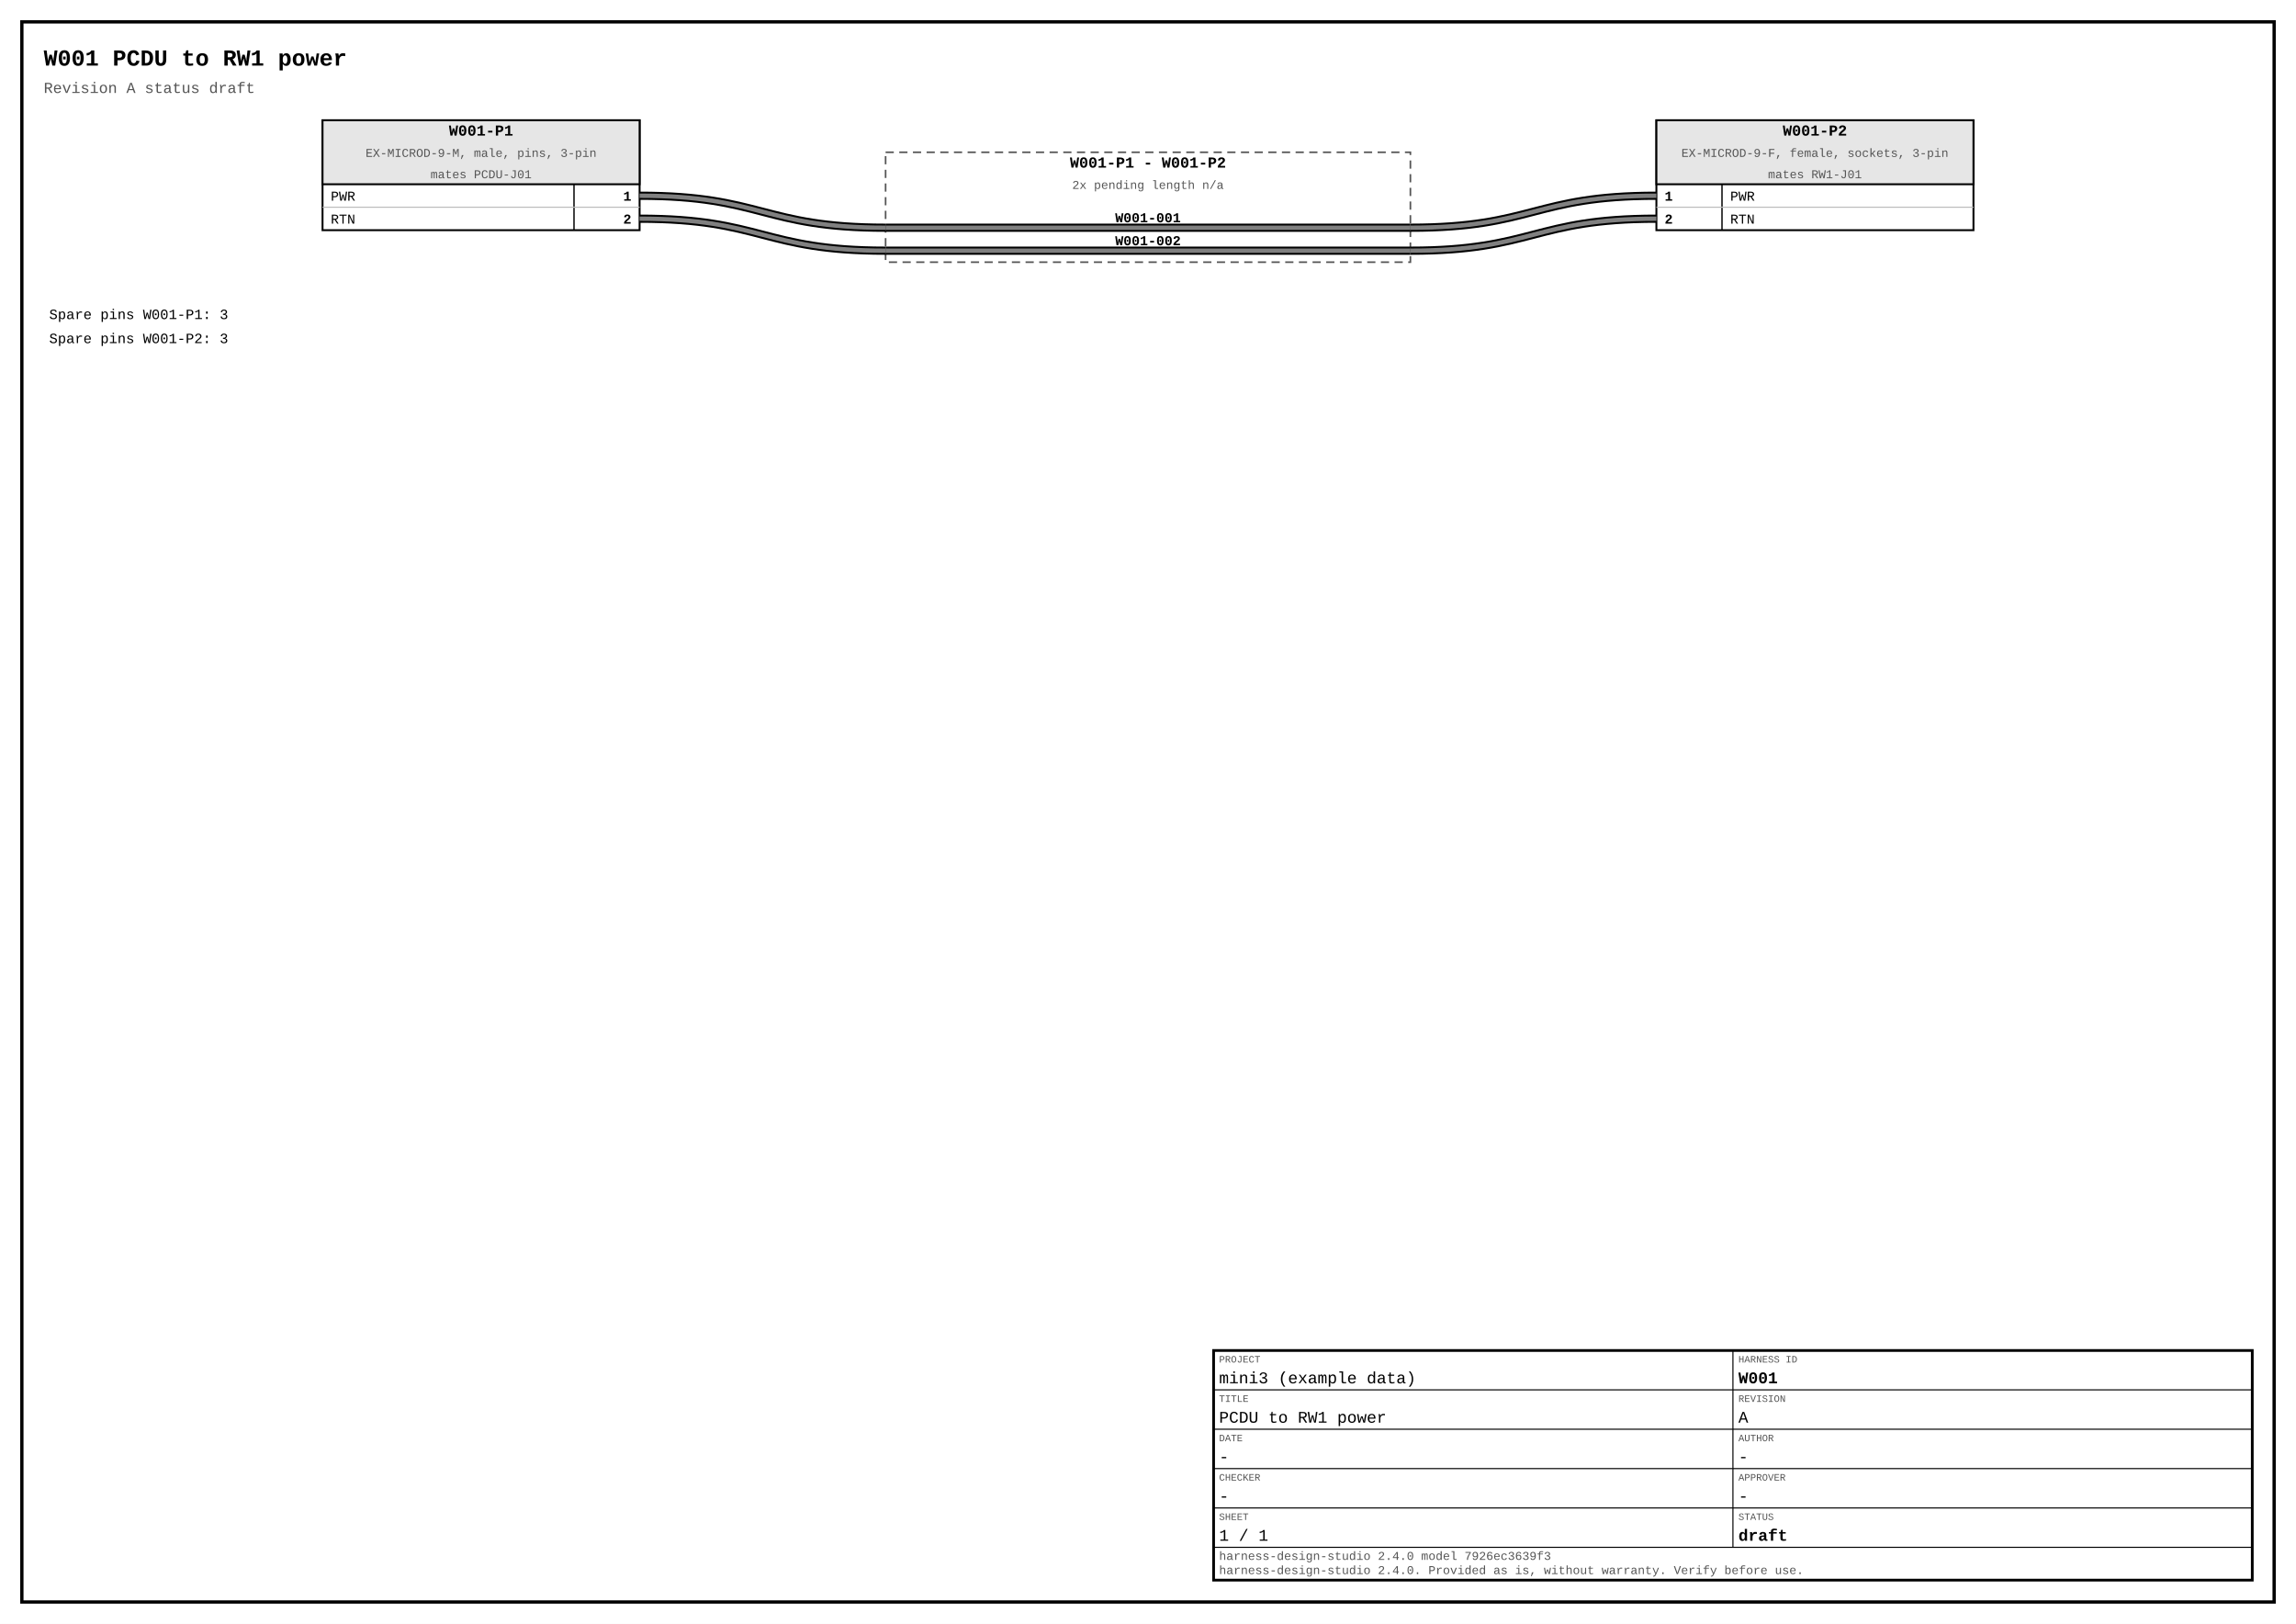
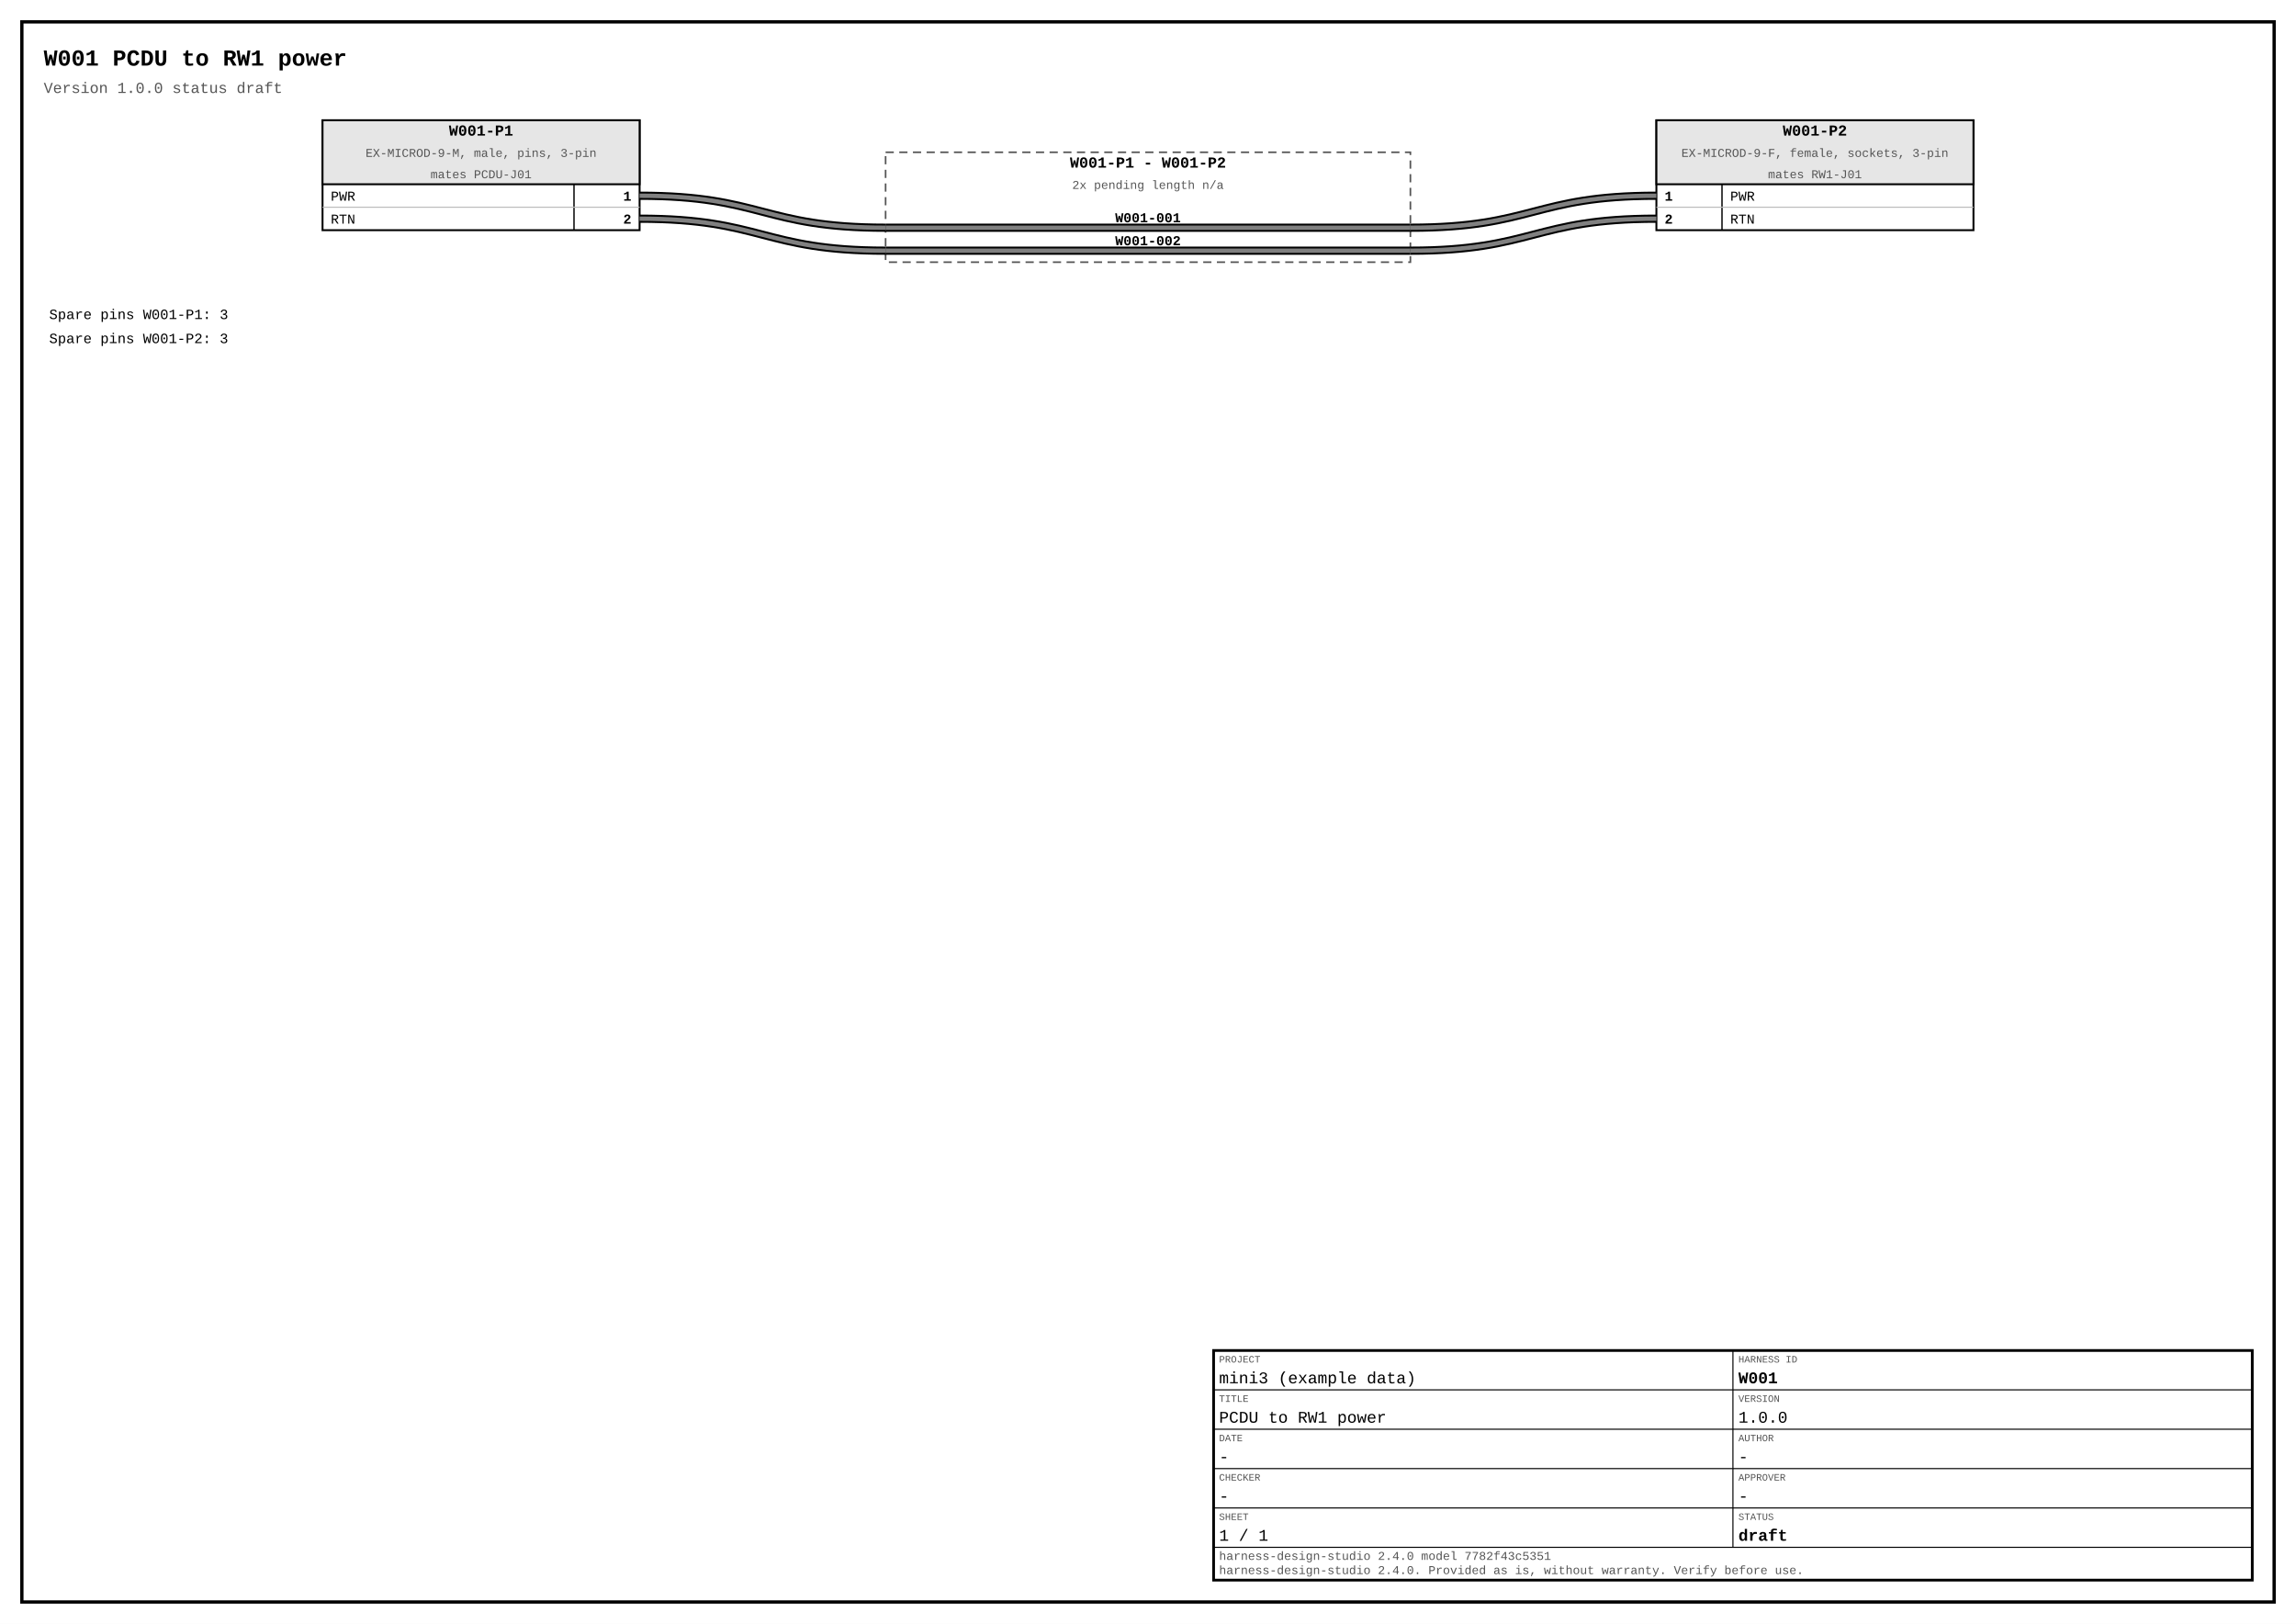
<svg xmlns="http://www.w3.org/2000/svg" width="420mm" height="297mm" viewBox="0 0 420 297" font-family="Courier New, Courier, monospace">
  <rect x="0" y="0" width="420" height="297" fill="#ffffff" />
  <rect x="4" y="4" width="412" height="289" fill="none" stroke="#000000" stroke-width="0.6" />
  <text x="8" y="12" font-size="4.2" font-weight="bold" text-anchor="start" fill="#000000">W001  PCDU to RW1 power</text>
-   <text x="8" y="17" font-size="2.8" text-anchor="start" fill="#555555">Revision A  status draft</text>
+   <text x="8" y="17" font-size="2.8" text-anchor="start" fill="#555555">Version 1.0.0  status draft</text>
  <rect x="59" y="22" width="58" height="20.1" fill="#ffffff" stroke="#000000" stroke-width="0.35" />
  <rect x="59" y="22" width="58" height="11.7" fill="#e6e6e6" stroke="#000000" stroke-width="0.35" />
  <text x="88" y="24.8" font-size="2.8" font-weight="bold" text-anchor="middle" fill="#000000">W001-P1</text>
  <text x="88" y="28.7" font-size="2.2" text-anchor="middle" fill="#555555">EX-MICROD-9-M, male, pins, 3-pin</text>
  <text x="88" y="32.6" font-size="2.2" text-anchor="middle" fill="#555555">mates PCDU-J01</text>
  <line x1="105" y1="33.7" x2="105" y2="42.1" stroke="#000000" stroke-width="0.25" />
  <line x1="59" y1="37.9" x2="117" y2="37.9" stroke="#bbbbbb" stroke-width="0.2" />
  <text x="60.5" y="36.7" font-size="2.5" text-anchor="start" fill="#000000" data-ref="sig/W001-P1/1">PWR</text>
  <text x="115.5" y="36.7" font-size="2.5" font-weight="bold" text-anchor="end" fill="#000000" data-ref="pin/W001-P1/1">1</text>
  <text x="60.5" y="40.9" font-size="2.5" text-anchor="start" fill="#000000" data-ref="sig/W001-P1/2">RTN</text>
  <text x="115.5" y="40.9" font-size="2.5" font-weight="bold" text-anchor="end" fill="#000000" data-ref="pin/W001-P1/2">2</text>
  <rect x="303" y="22" width="58" height="20.1" fill="#ffffff" stroke="#000000" stroke-width="0.35" />
  <rect x="303" y="22" width="58" height="11.7" fill="#e6e6e6" stroke="#000000" stroke-width="0.35" />
  <text x="332" y="24.8" font-size="2.8" font-weight="bold" text-anchor="middle" fill="#000000">W001-P2</text>
  <text x="332" y="28.7" font-size="2.2" text-anchor="middle" fill="#555555">EX-MICROD-9-F, female, sockets, 3-pin</text>
  <text x="332" y="32.6" font-size="2.2" text-anchor="middle" fill="#555555">mates RW1-J01</text>
  <line x1="315" y1="33.7" x2="315" y2="42.1" stroke="#000000" stroke-width="0.25" />
  <line x1="303" y1="37.9" x2="361" y2="37.9" stroke="#bbbbbb" stroke-width="0.2" />
  <text x="304.5" y="36.7" font-size="2.5" font-weight="bold" text-anchor="start" fill="#000000" data-ref="pin/W001-P2/1">1</text>
  <text x="316.5" y="36.7" font-size="2.5" text-anchor="start" fill="#000000" data-ref="sig/W001-P2/1">PWR</text>
  <text x="304.5" y="40.9" font-size="2.5" font-weight="bold" text-anchor="start" fill="#000000" data-ref="pin/W001-P2/2">2</text>
  <text x="316.5" y="40.9" font-size="2.5" text-anchor="start" fill="#000000" data-ref="sig/W001-P2/2">RTN</text>
  <rect x="162" y="27.85" width="96" height="20.1" fill="none" stroke="#555555" stroke-width="0.3" stroke-dasharray="1.5 1" />
  <text x="210" y="30.65" font-size="2.8" font-weight="bold" text-anchor="middle" fill="#000000">W001-P1 - W001-P2</text>
  <text x="210" y="34.55" font-size="2.2" text-anchor="middle" fill="#555555">2x  pending  length n/a</text>
  <path d="M 117 35.8 C 139.5 35.8 139.5 41.65 162 41.65" fill="none" stroke="#000000" stroke-width="1.5" />
  <line x1="162" y1="41.65" x2="258" y2="41.65" stroke="#000000" stroke-width="1.5" />
  <path d="M 258 41.65 C 280.5 41.65 280.5 35.8 303 35.8" fill="none" stroke="#000000" stroke-width="1.5" />
  <path d="M 117 35.8 C 139.5 35.8 139.5 41.65 162 41.65" fill="none" stroke="#808080" stroke-width="0.8" />
  <line x1="162" y1="41.65" x2="258" y2="41.65" stroke="#808080" stroke-width="0.8" />
  <path d="M 258 41.65 C 280.5 41.65 280.5 35.8 303 35.8" fill="none" stroke="#808080" stroke-width="0.8" />
  <text x="210" y="40.65" font-size="2.5" font-weight="bold" text-anchor="middle" fill="#000000">W001-001</text>
  <path d="M 117 40 C 139.5 40 139.5 45.85 162 45.85" fill="none" stroke="#000000" stroke-width="1.5" />
  <line x1="162" y1="45.85" x2="258" y2="45.85" stroke="#000000" stroke-width="1.5" />
  <path d="M 258 45.85 C 280.5 45.85 280.5 40 303 40" fill="none" stroke="#000000" stroke-width="1.5" />
  <path d="M 117 40 C 139.5 40 139.5 45.85 162 45.85" fill="none" stroke="#808080" stroke-width="0.8" />
  <line x1="162" y1="45.85" x2="258" y2="45.85" stroke="#808080" stroke-width="0.8" />
  <path d="M 258 45.85 C 280.5 45.85 280.5 40 303 40" fill="none" stroke="#808080" stroke-width="0.8" />
  <text x="210" y="44.85" font-size="2.5" font-weight="bold" text-anchor="middle" fill="#000000">W001-002</text>
  <text x="9" y="58.35" font-size="2.6" text-anchor="start" fill="#000000">Spare pins W001-P1: 3</text>
  <text x="9" y="62.75" font-size="2.6" text-anchor="start" fill="#000000">Spare pins W001-P2: 3</text>
  <rect x="222" y="247" width="190" height="42" fill="none" stroke="#000000" stroke-width="0.5" />
  <line x1="222" y1="247" x2="317" y2="247" stroke="#000000" stroke-width="0.2" />
  <text x="223" y="249.2" font-size="1.8" text-anchor="start" fill="#555555">PROJECT</text>
  <text x="223" y="253" font-size="3" text-anchor="start" fill="#000000">mini3 (example data)</text>
  <line x1="317" y1="247" x2="412" y2="247" stroke="#000000" stroke-width="0.2" />
  <text x="318" y="249.2" font-size="1.8" text-anchor="start" fill="#555555">HARNESS ID</text>
  <text x="318" y="253" font-size="3" font-weight="bold" text-anchor="start" fill="#000000">W001</text>
  <line x1="222" y1="254.2" x2="317" y2="254.2" stroke="#000000" stroke-width="0.2" />
  <text x="223" y="256.4" font-size="1.8" text-anchor="start" fill="#555555">TITLE</text>
  <text x="223" y="260.2" font-size="3" text-anchor="start" fill="#000000">PCDU to RW1 power</text>
  <line x1="317" y1="254.2" x2="412" y2="254.2" stroke="#000000" stroke-width="0.2" />
-   <text x="318" y="256.4" font-size="1.8" text-anchor="start" fill="#555555">REVISION</text>
-   <text x="318" y="260.2" font-size="3" text-anchor="start" fill="#000000">A</text>
+   <text x="318" y="256.4" font-size="1.8" text-anchor="start" fill="#555555">VERSION</text>
+   <text x="318" y="260.2" font-size="3" text-anchor="start" fill="#000000">1.0.0</text>
  <line x1="222" y1="261.4" x2="317" y2="261.4" stroke="#000000" stroke-width="0.2" />
  <text x="223" y="263.6" font-size="1.8" text-anchor="start" fill="#555555">DATE</text>
  <text x="223" y="267.4" font-size="3" text-anchor="start" fill="#000000">-</text>
  <line x1="317" y1="261.4" x2="412" y2="261.4" stroke="#000000" stroke-width="0.2" />
  <text x="318" y="263.6" font-size="1.8" text-anchor="start" fill="#555555">AUTHOR</text>
  <text x="318" y="267.4" font-size="3" text-anchor="start" fill="#000000">-</text>
  <line x1="222" y1="268.6" x2="317" y2="268.6" stroke="#000000" stroke-width="0.2" />
  <text x="223" y="270.8" font-size="1.8" text-anchor="start" fill="#555555">CHECKER</text>
  <text x="223" y="274.6" font-size="3" text-anchor="start" fill="#000000">-</text>
  <line x1="317" y1="268.6" x2="412" y2="268.6" stroke="#000000" stroke-width="0.2" />
  <text x="318" y="270.8" font-size="1.8" text-anchor="start" fill="#555555">APPROVER</text>
  <text x="318" y="274.6" font-size="3" text-anchor="start" fill="#000000">-</text>
  <line x1="222" y1="275.8" x2="317" y2="275.8" stroke="#000000" stroke-width="0.2" />
  <text x="223" y="278" font-size="1.8" text-anchor="start" fill="#555555">SHEET</text>
  <text x="223" y="281.8" font-size="3" text-anchor="start" fill="#000000">1 / 1</text>
  <line x1="317" y1="275.8" x2="412" y2="275.8" stroke="#000000" stroke-width="0.2" />
  <text x="318" y="278" font-size="1.8" text-anchor="start" fill="#555555">STATUS</text>
  <text x="318" y="281.8" font-size="3" font-weight="bold" text-anchor="start" fill="#000000">draft</text>
  <line x1="317" y1="247" x2="317" y2="283" stroke="#000000" stroke-width="0.2" />
  <line x1="222" y1="283" x2="412" y2="283" stroke="#000000" stroke-width="0.2" />
-   <text x="223" y="285.3" font-size="2.2" text-anchor="start" fill="#555555">harness-design-studio 2.4.0 model 7926ec3639f3</text>
+   <text x="223" y="285.3" font-size="2.2" text-anchor="start" fill="#555555">harness-design-studio 2.4.0 model 7782f43c5351</text>
  <text x="223" y="287.9" font-size="2.2" text-anchor="start" fill="#555555">harness-design-studio 2.4.0. Provided as is, without warranty. Verify before use.</text>
</svg>
